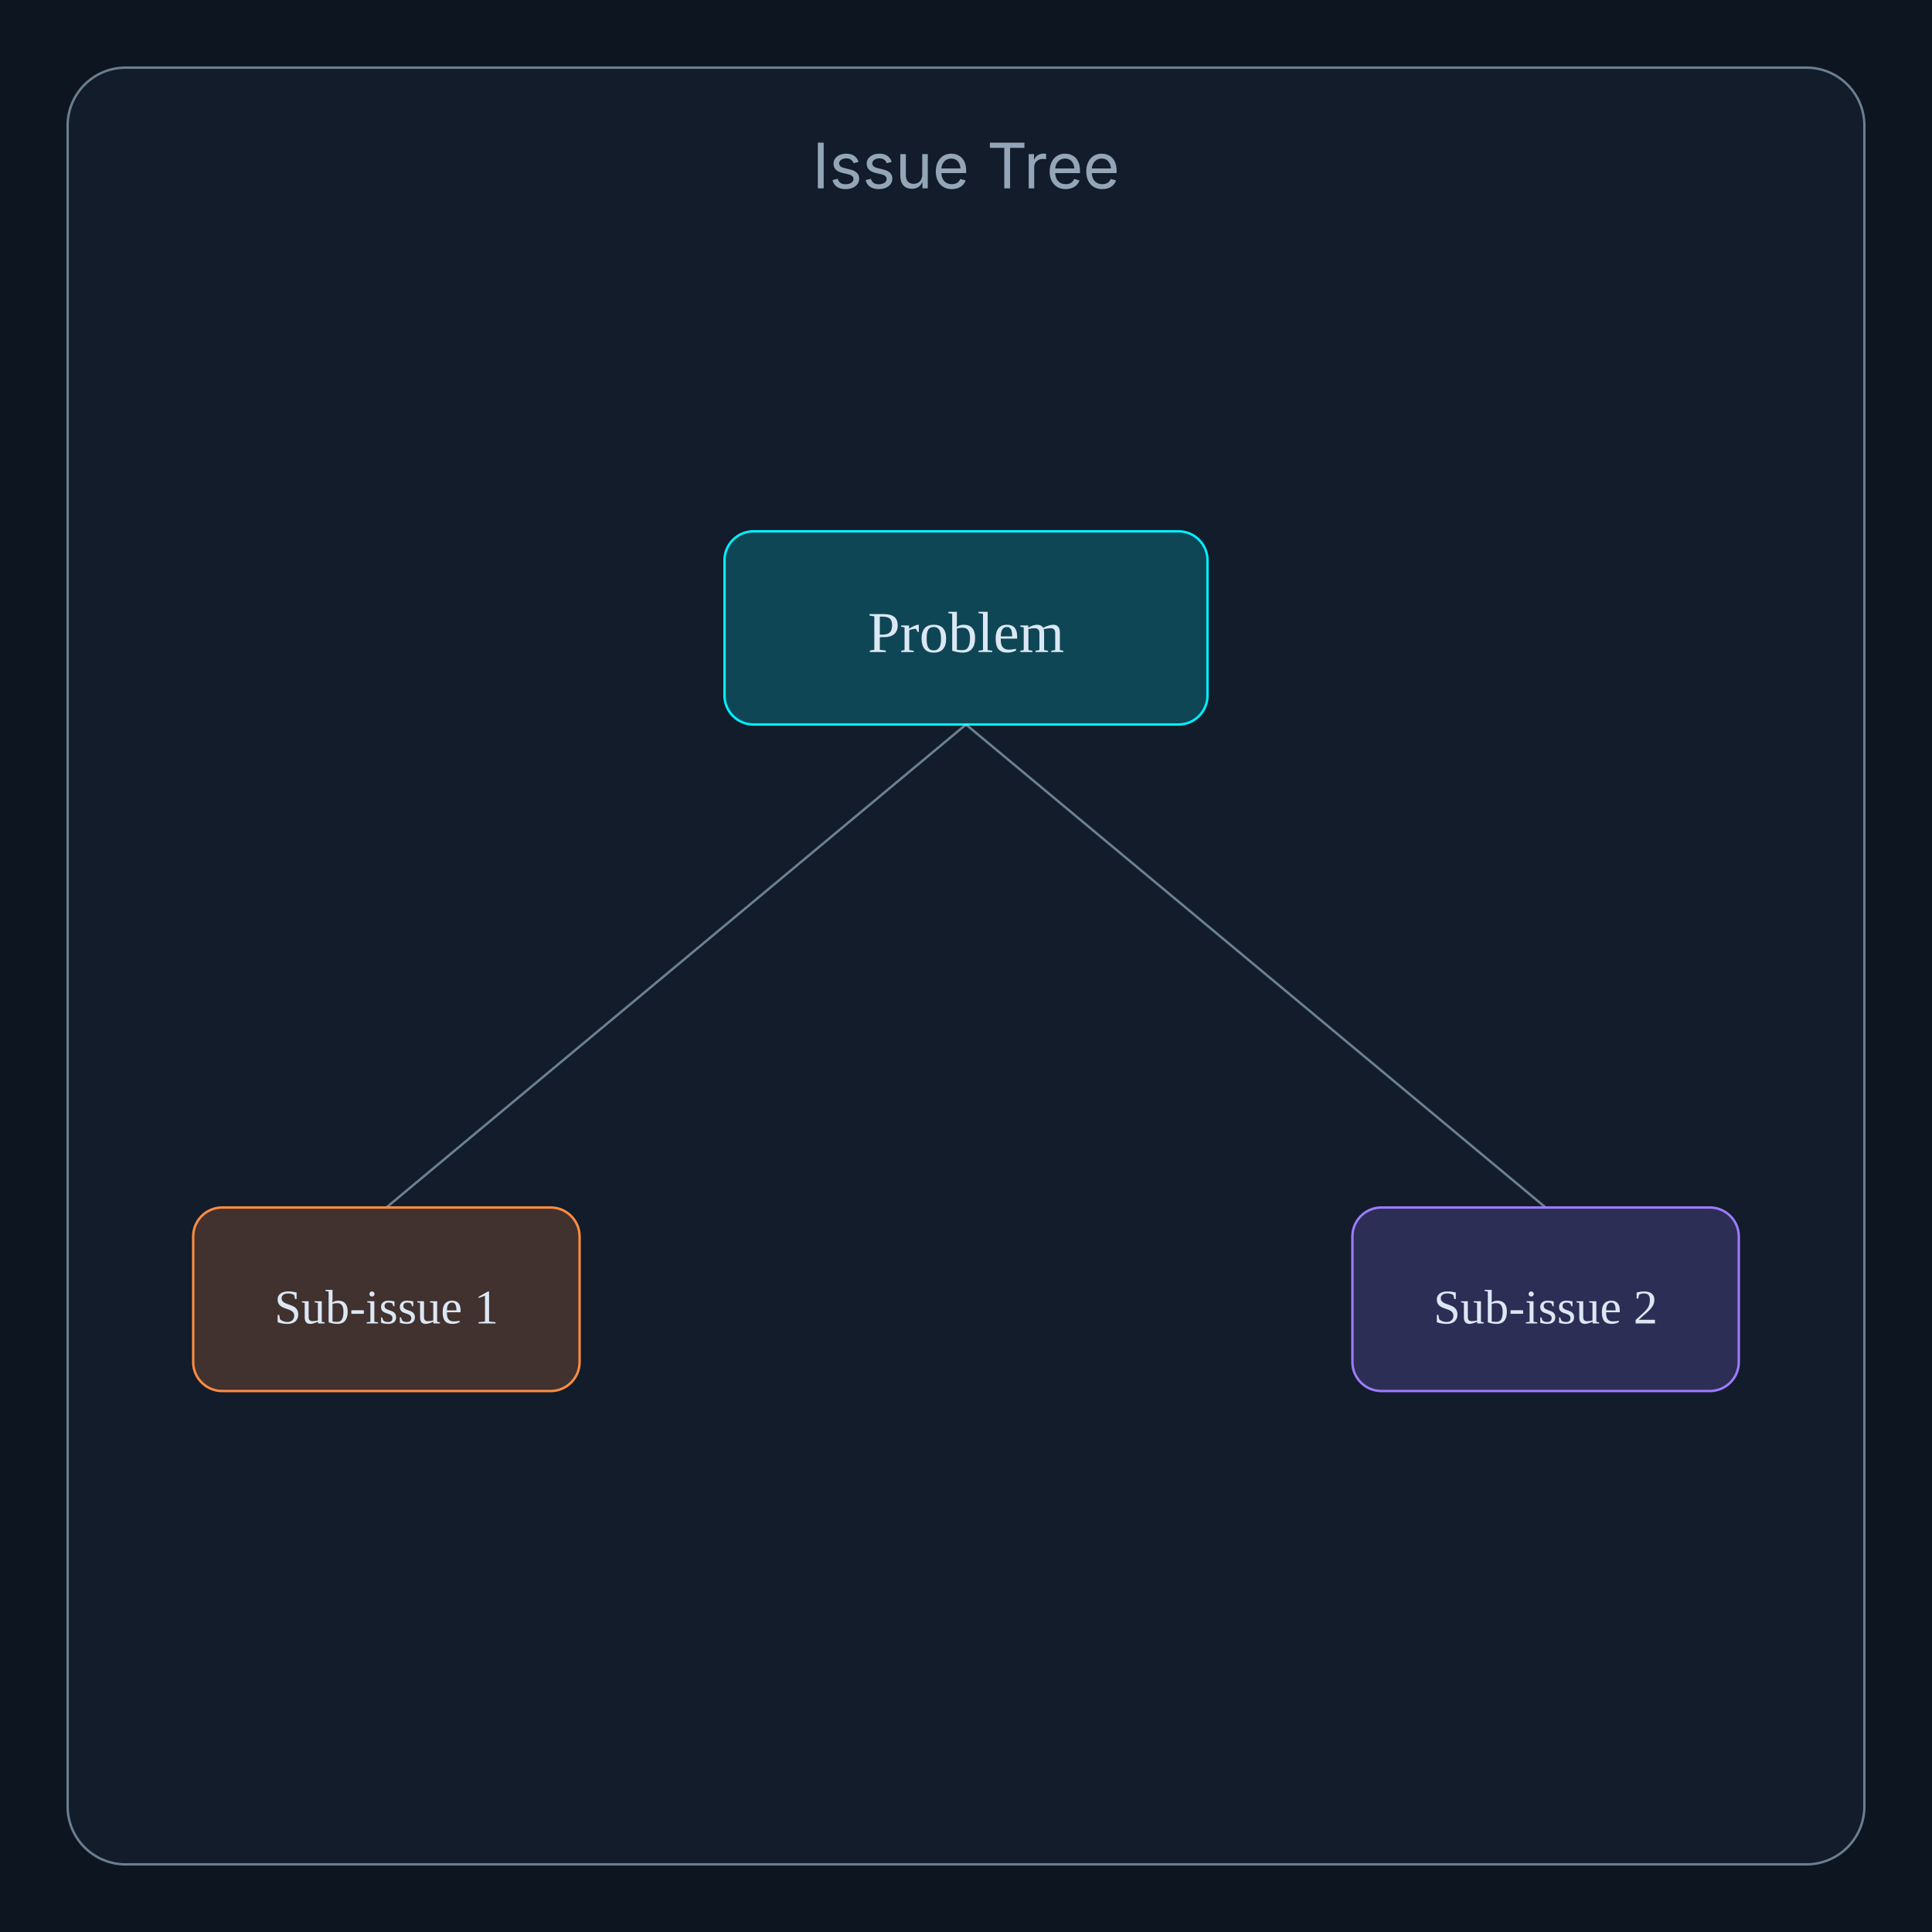
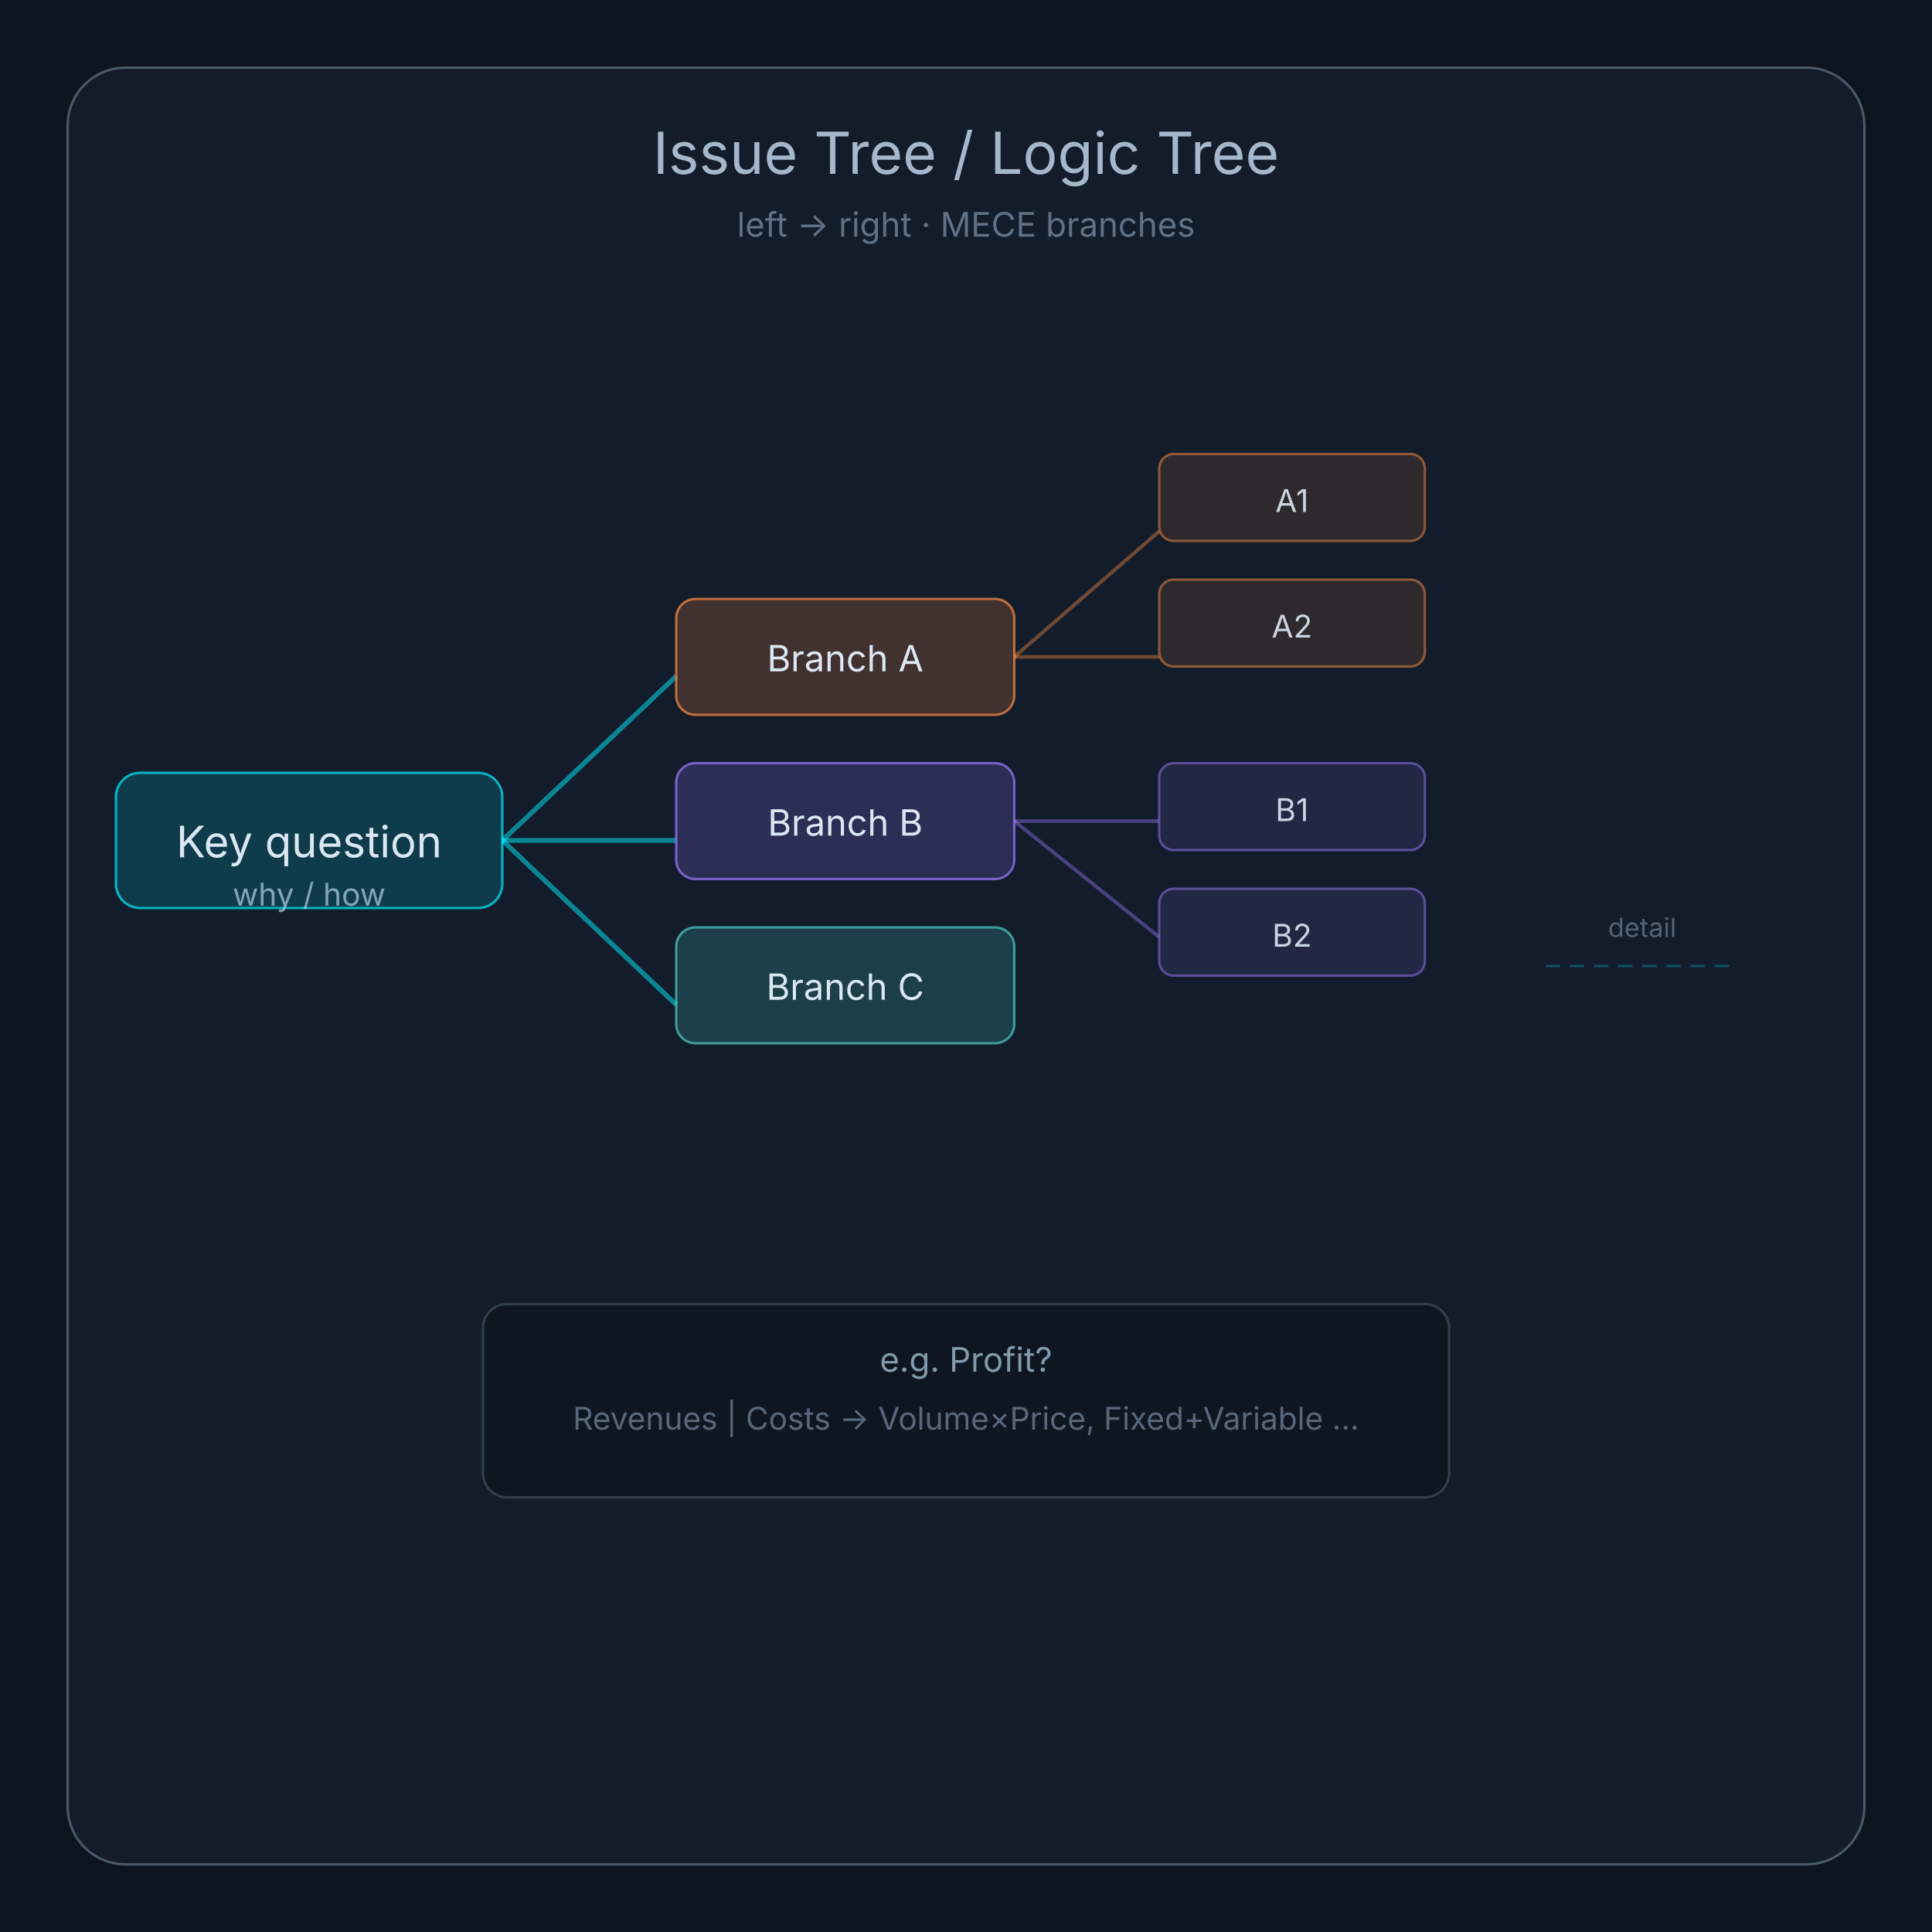
<svg xmlns="http://www.w3.org/2000/svg" viewBox="0 0 800 800" width="800" height="800">
  <rect width="800" height="800" fill="#0d1520" />
-   <rect x="28" y="28" width="744" height="744" rx="24" fill="#121c2a" stroke="rgba(180,210,230,0.55)" />
-   <text x="400" y="78" text-anchor="middle" fill="rgba(190,210,230,0.75)" font-size="26" font-family="Inter,Arial,sans-serif">Issue Tree</text>
-   <rect x="300" y="220" width="200" height="80" rx="12" fill="#00f0ff" fill-opacity="0.2" stroke="#00f0ff" />
-   <text x="400" y="270" text-anchor="middle" fill="#dbe8f4" font-size="24">Problem</text>
-   <line x1="400" y1="300" x2="160" y2="500" stroke="rgba(180,210,230,0.55)" />
-   <rect x="80" y="500" width="160" height="76" rx="12" fill="#ff8c42" fill-opacity="0.2" stroke="#ff8c42" />
-   <text x="160" y="548" text-anchor="middle" fill="#dbe8f4" font-size="20">Sub-issue 1</text>
-   <line x1="400" y1="300" x2="640" y2="500" stroke="rgba(180,210,230,0.55)" />
-   <rect x="560" y="500" width="160" height="76" rx="12" fill="#9d7bff" fill-opacity="0.2" stroke="#9d7bff" />
-   <text x="640" y="548" text-anchor="middle" fill="#dbe8f4" font-size="20">Sub-issue 2</text>
+   <rect x="28" y="28" width="744" height="744" rx="24" fill="#121c2a" stroke="rgba(180,210,230,0.35)" stroke-width="1" />
+   <text x="400" y="72" text-anchor="middle" fill="rgba(190,210,230,0.85)" font-size="24" font-family="Inter,Arial,sans-serif">Issue Tree / Logic Tree</text>
+   <text x="400" y="98" text-anchor="middle" fill="rgba(150,170,195,0.6)" font-size="14" font-family="Inter,Arial,sans-serif">left → right · MECE branches</text>
+   <rect x="48" y="320" width="160" height="56" rx="10" fill="#00f0ff" fill-opacity="0.15" stroke="#00f0ff" stroke-opacity="0.7" />
+   <text x="128" y="355" text-anchor="middle" fill="#dbe8f4" font-size="18" font-family="Inter,Arial,sans-serif">Key question</text>
+   <text x="128" y="375" text-anchor="middle" fill="rgba(180,210,230,0.7)" font-size="13" font-family="Inter,Arial,sans-serif">why / how</text>
+   <line x1="208" y1="348" x2="280" y2="280" stroke="rgba(0,240,255,0.5)" stroke-width="2" />
+   <line x1="208" y1="348" x2="280" y2="348" stroke="rgba(0,240,255,0.5)" stroke-width="2" />
+   <line x1="208" y1="348" x2="280" y2="416" stroke="rgba(0,240,255,0.5)" stroke-width="2" />
+   <rect x="280" y="248" width="140" height="48" rx="8" fill="#ff8c42" fill-opacity="0.2" stroke="#ff8c42" stroke-opacity="0.7" />
+   <text x="350" y="278" text-anchor="middle" fill="#dbe8f4" font-size="15" font-family="Inter,Arial,sans-serif">Branch A</text>
+   <rect x="280" y="316" width="140" height="48" rx="8" fill="#9d7bff" fill-opacity="0.2" stroke="#9d7bff" stroke-opacity="0.7" />
+   <text x="350" y="346" text-anchor="middle" fill="#dbe8f4" font-size="15" font-family="Inter,Arial,sans-serif">Branch B</text>
+   <rect x="280" y="384" width="140" height="48" rx="8" fill="#4ecdc4" fill-opacity="0.2" stroke="#4ecdc4" stroke-opacity="0.7" />
+   <text x="350" y="414" text-anchor="middle" fill="#dbe8f4" font-size="15" font-family="Inter,Arial,sans-serif">Branch C</text>
+   <line x1="420" y1="272" x2="480" y2="220" stroke="rgba(255,140,66,0.4)" stroke-width="1.5" />
+   <line x1="420" y1="272" x2="480" y2="272" stroke="rgba(255,140,66,0.4)" stroke-width="1.5" />
+   <rect x="480" y="188" width="110" height="36" rx="6" fill="#ff8c42" fill-opacity="0.12" stroke="#ff8c42" stroke-opacity="0.5" />
+   <text x="535" y="212" text-anchor="middle" fill="rgba(219,232,244,0.9)" font-size="13" font-family="Inter,Arial,sans-serif">A1</text>
+   <rect x="480" y="240" width="110" height="36" rx="6" fill="#ff8c42" fill-opacity="0.12" stroke="#ff8c42" stroke-opacity="0.5" />
+   <text x="535" y="264" text-anchor="middle" fill="rgba(219,232,244,0.9)" font-size="13" font-family="Inter,Arial,sans-serif">A2</text>
+   <line x1="420" y1="340" x2="480" y2="340" stroke="rgba(157,123,255,0.4)" stroke-width="1.5" />
+   <line x1="420" y1="340" x2="480" y2="388" stroke="rgba(157,123,255,0.4)" stroke-width="1.5" />
+   <rect x="480" y="316" width="110" height="36" rx="6" fill="#9d7bff" fill-opacity="0.12" stroke="#9d7bff" stroke-opacity="0.5" />
+   <text x="535" y="340" text-anchor="middle" fill="rgba(219,232,244,0.9)" font-size="13" font-family="Inter,Arial,sans-serif">B1</text>
+   <rect x="480" y="368" width="110" height="36" rx="6" fill="#9d7bff" fill-opacity="0.12" stroke="#9d7bff" stroke-opacity="0.5" />
+   <text x="535" y="392" text-anchor="middle" fill="rgba(219,232,244,0.9)" font-size="13" font-family="Inter,Arial,sans-serif">B2</text>
+   <path d="M 640 400 L 720 400" stroke="rgba(0,240,255,0.25)" stroke-width="1" stroke-dasharray="6 4" />
+   <text x="680" y="388" text-anchor="middle" fill="rgba(150,170,195,0.5)" font-size="11" font-family="Inter,Arial,sans-serif">detail</text>
+   <rect x="200" y="540" width="400" height="80" rx="10" fill="rgba(0,0,0,0.2)" stroke="rgba(180,210,230,0.2)" />
+   <text x="400" y="568" text-anchor="middle" fill="rgba(180,210,230,0.7)" font-size="14" font-family="Inter,Arial,sans-serif">e.g. Profit?</text>
+   <text x="400" y="592" text-anchor="middle" fill="rgba(150,170,195,0.55)" font-size="13" font-family="Inter,Arial,sans-serif">Revenues | Costs → Volume×Price, Fixed+Variable …</text>
</svg>
